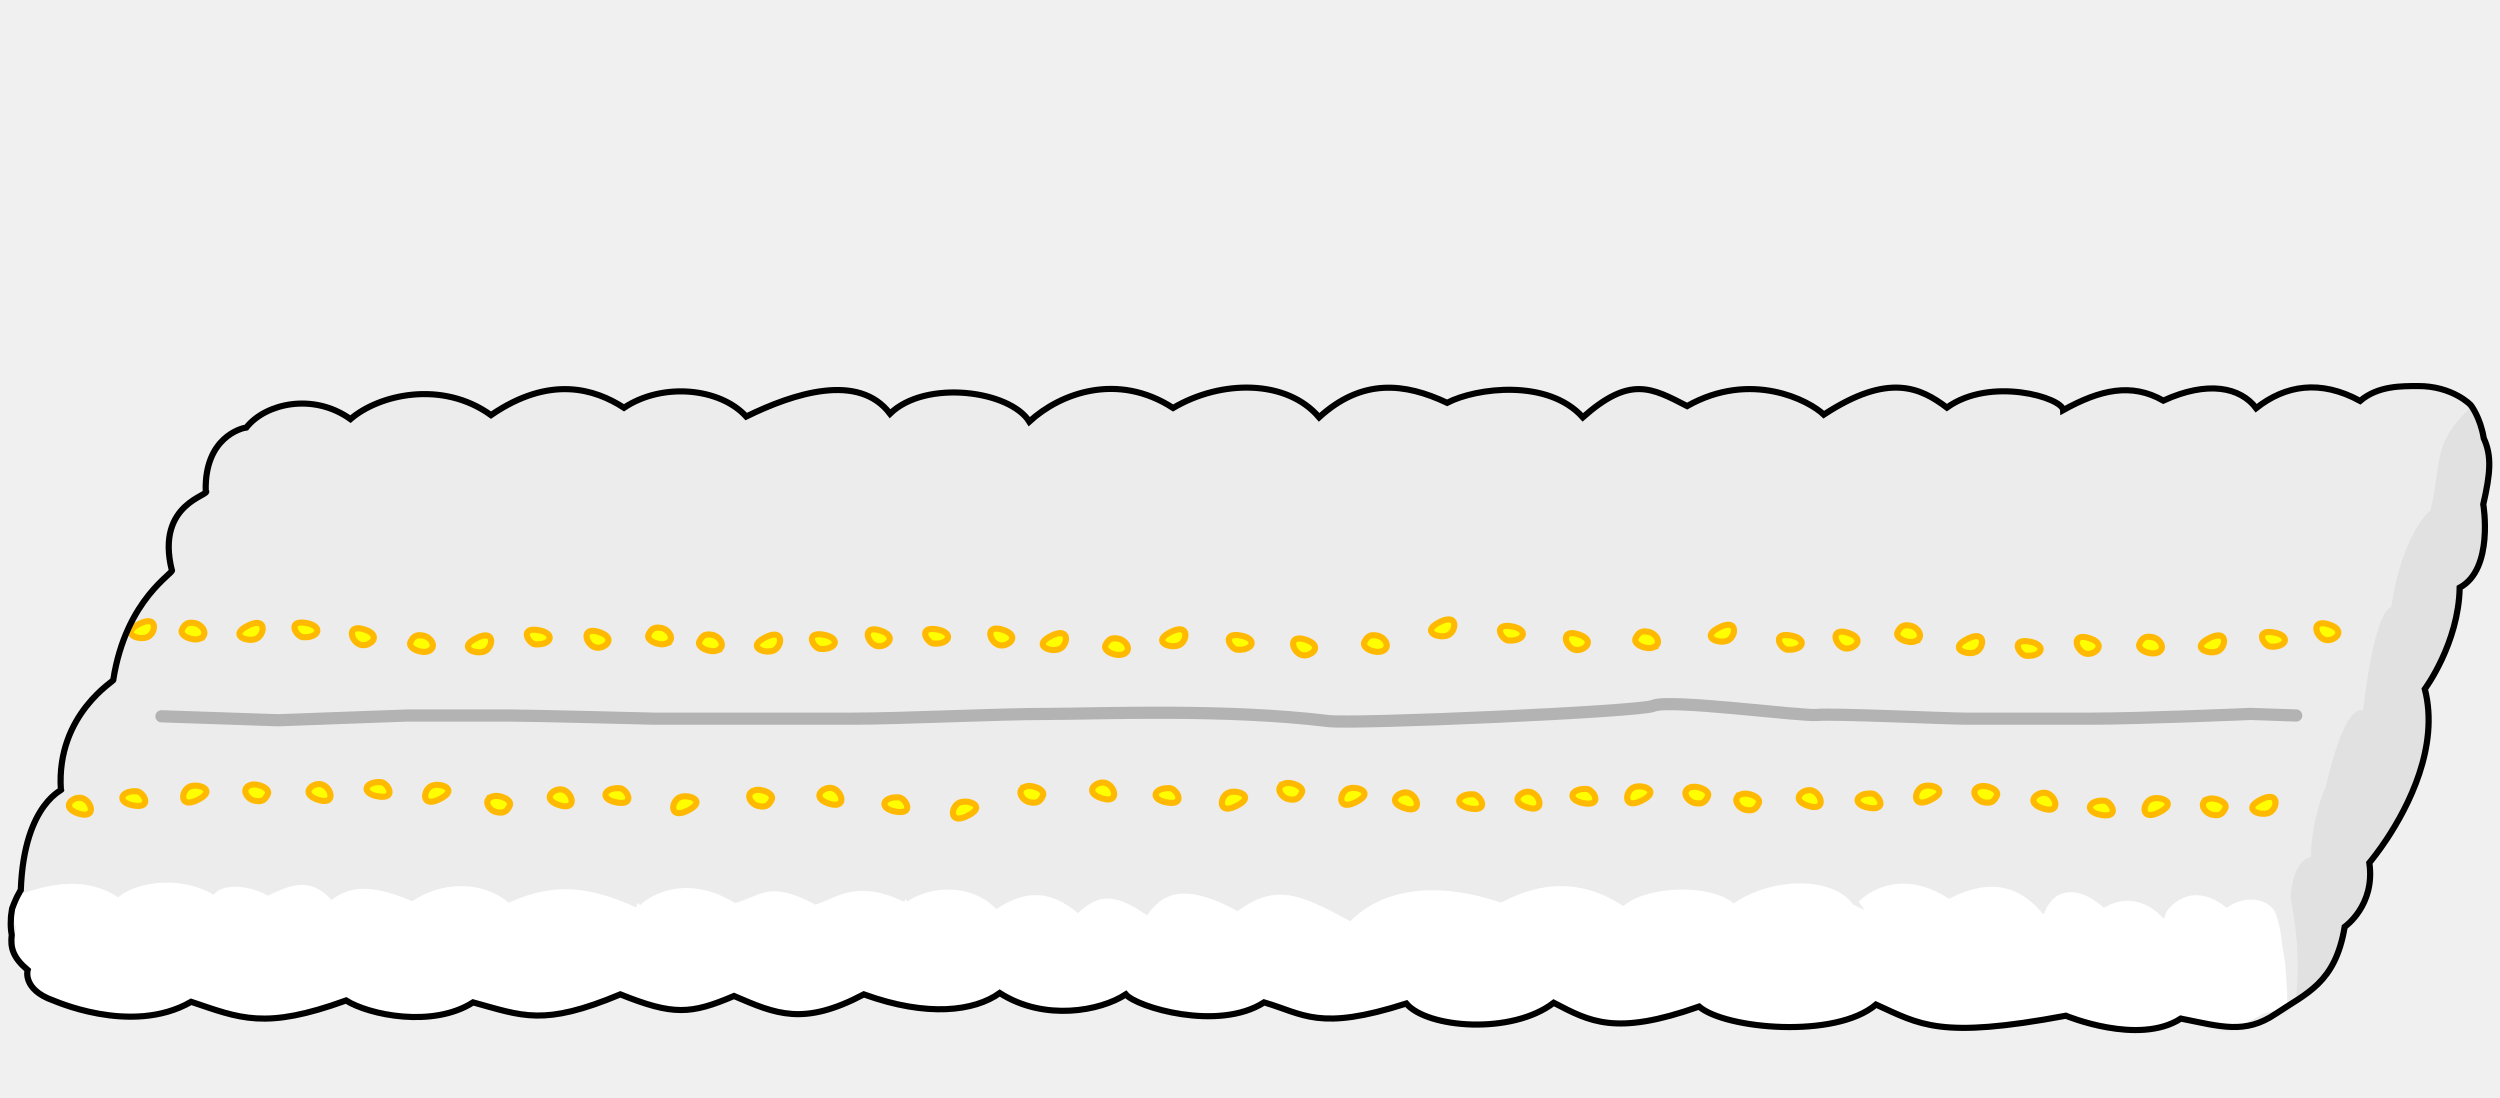
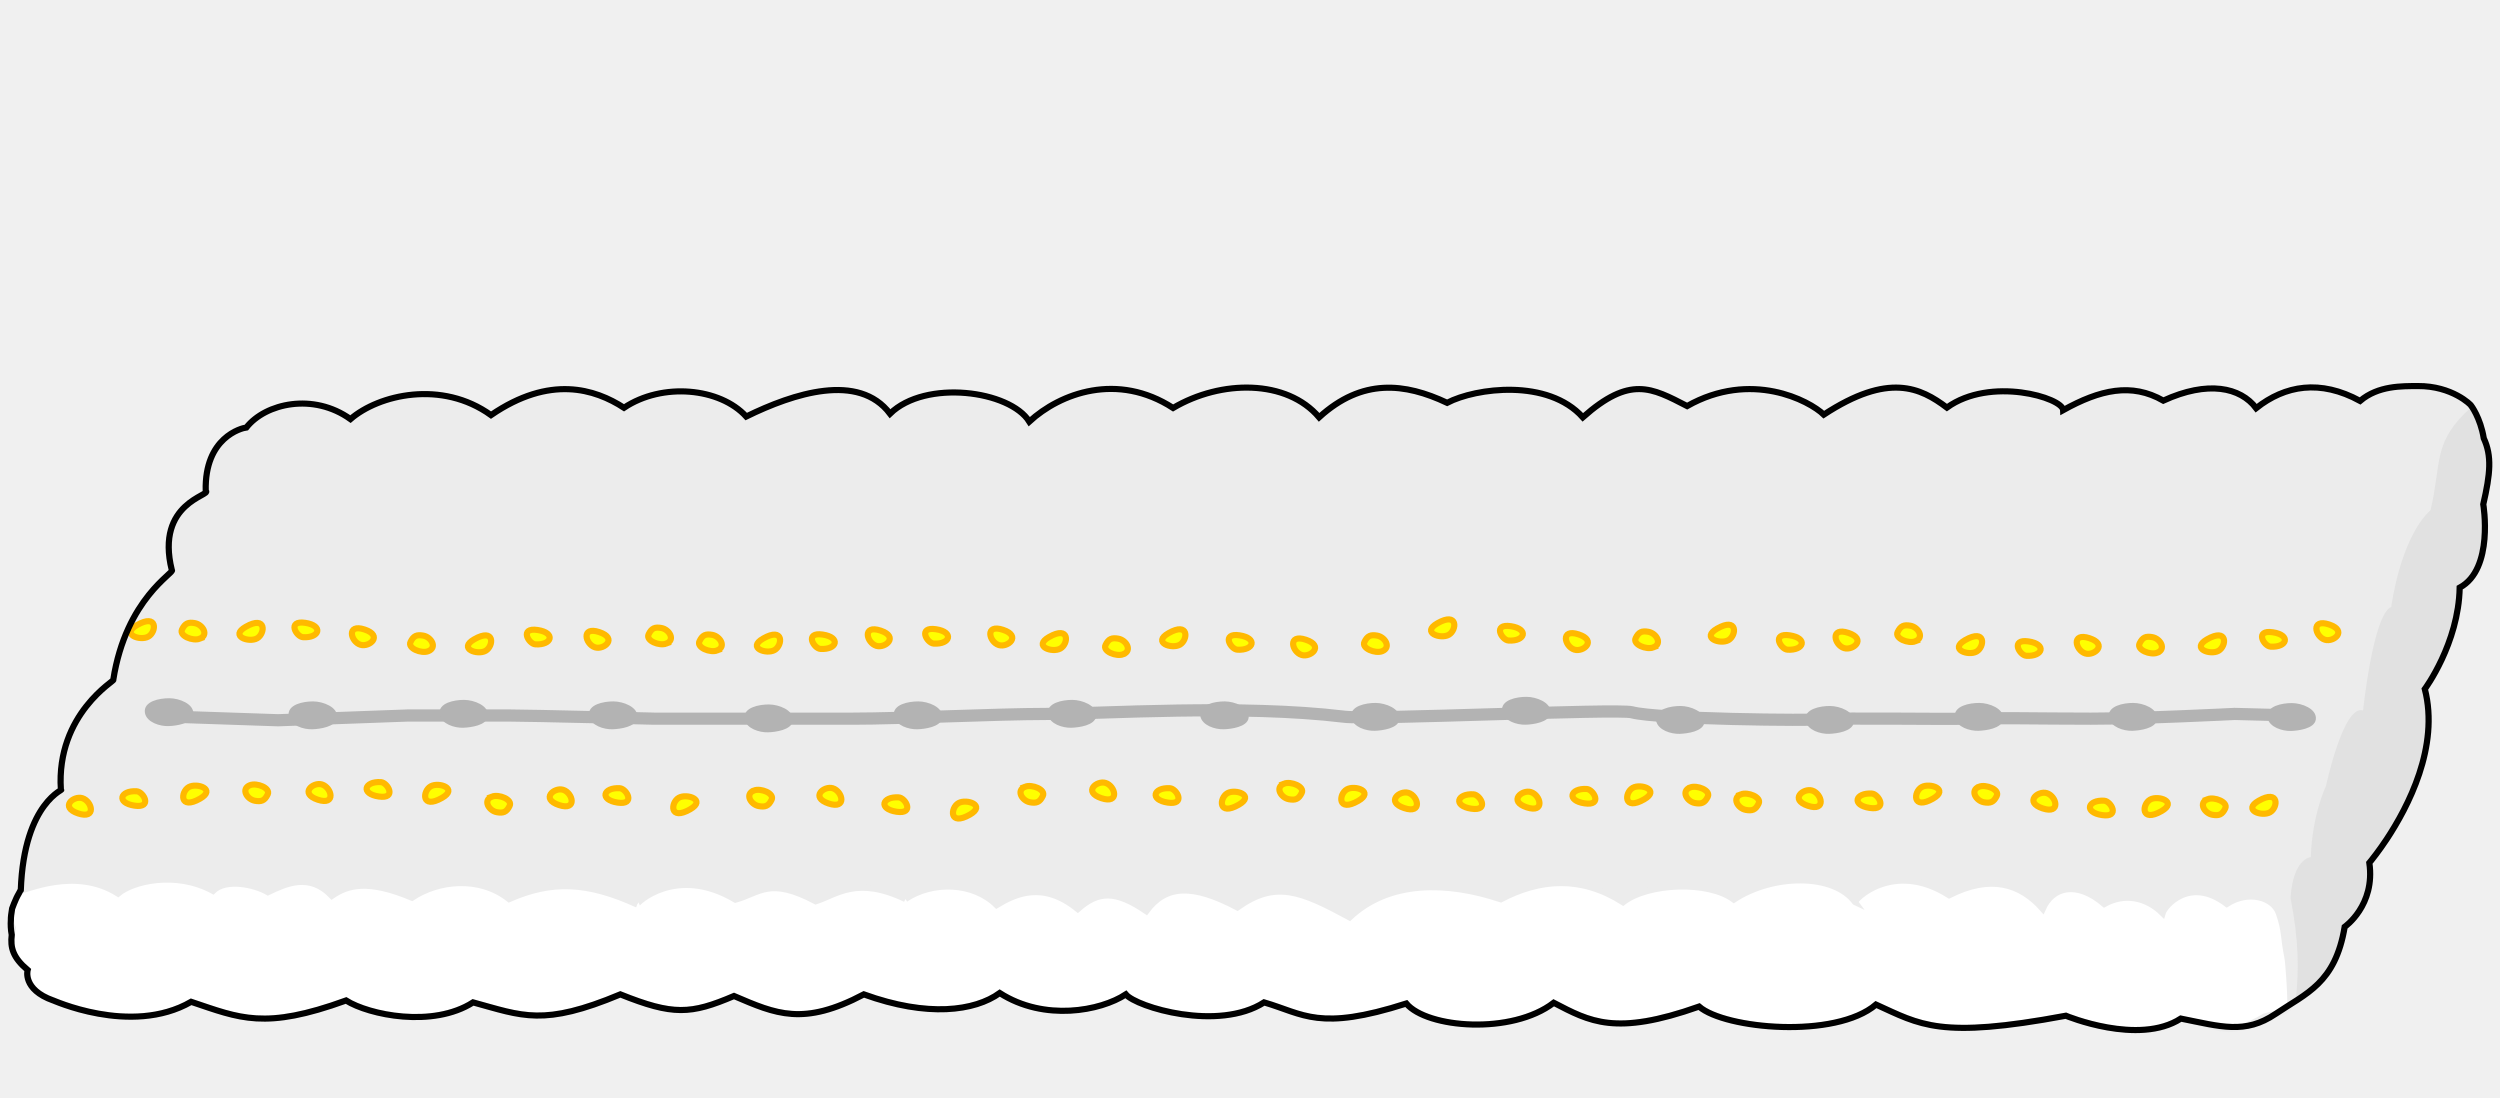
<svg xmlns="http://www.w3.org/2000/svg" version="1.1" id="svg2" height="360" width="820">
  <defs id="defs4">
    </defs>
  <g transform="translate(0,-692.3622)" id="layer1">
    <g id="g4669" transform="translate(0,59.00005)">
      <g style="stroke-width:2.009;stroke-miterlimit:4;stroke-dasharray:none" transform="matrix(1.010924,0,0,1,3.786305,0)" id="g4954">
        <path style="fill:#ececec;fill-opacity:1;stroke:none" d="m 76.118,81.279 c 6.214,-8.036 21.778,-11.551 33.848,-2.811 9.174,-8.025 29.598,-12.942 45.598,-1.311 19.147,-13.266 33.713,-8.58 43.155,-2.396 12.444,-8.417 31.155,-6.595 39.655,2.854 15.397,-7.637 36.485,-14.528 46.673,-0.918 11.53,-11.356 38.89,-7.619 45.173,2.582 10.103,-9.379 28.609,-16.258 46.648,-4.457 15.645,-9.345 36.945,-9.41 47.398,3.043 14.023,-12.909 27.841,-11.271 41.53,-4.75 9.402,-4.944 32.723,-7.994 44.03,4.75 15.333,-13.725 22.236,-9.722 33.838,-3.682 20.728,-11.854 39.606,-1.794 44.338,2.818 21.041,-13.941 31.361,-8.829 39.936,-2.3 14.163,-10.325 37.535,-3.234 37.711,0.825 11.981,-6.727 22.164,-9.09 32.5,-3.125 14.47,-6.707 25.045,-4.358 30.146,2.479 9.403,-7.526 20.766,-9.51 33.707,-2.379 18.018,-12.085 32.426,-1.449 36,1.5 0,7.25 9.625,11.375 -1,27 0,0 7.593,27.302 -8.407,32.302 3.5,18.5 -5.593,33.698 -5.593,33.698 7,27.5 -18,57 -18,57 2,14 -8,21 -8,21 -6.025,7.012 -10.526,19.991 -10.526,19.991 -3.919,2.362 -14.199,10.555 -18.756,11.555 -17.428,3.824 -19.897,-15.592 -30.056,-17.555 -12.937,-2.5 -21.312,-7.75 -21.312,-7.75 -41,7.75 -70.75,7 -90.25,4.312 -19.5,-2.688 -28.75,-7.312 -28.75,-7.312 -27.25,9.75 -51,9.5 -67.937,6.812 -16.938,-2.688 -27.062,-7.812 -27.062,-7.812 -29.5,11.75 -52.25,11 -67.625,7.312 -15.375,-3.688 -23.375,-10.312 -23.375,-10.312 0,0 -14,7.375 -31.625,11.062 -17.625,3.688 -38.875,3.688 -53.375,-11.062 -20.25,10.5 -40,10.5 -54.688,7.875 -14.687,-2.625 -24.312,-7.875 -24.312,-7.875 -31.25,13.25 -53.5,13.75 -67.937,10.938 -14.438,-2.812 -21.062,-8.938 -21.062,-8.938 -29,12.25 -31.183,5.532 -47.683,2.47 -16.5,-3.062 -47.317,-2.47 -47.317,-2.47 -22,-15.5 -15.349,14.759 -15.349,14.759 -15,-14 -5,-28 -5,-28 1.016,-29.502 14.81,-33.226 13,-33 -1.566,-25 18.019,-36 17,-36 4.172,-26.894 20.205,-35.259 19,-36 C 46.536,105.714 65.182,103.462 63,102 62.531,81.902 78.337,80.868 76.118,81.279 z" id="path5096" transform="translate(0,692.3622)" />
        <path style="fill:#e1e1e1;fill-opacity:1;stroke:none" d="m 798.312,74.344 c -13.003,11.611 -9.734,18.197 -13.438,33.938 -10.018,9.484 -12.754,31.777 -12.754,31.777 -5.926,2.463 -9.152,33.973 -9.152,33.973 -6.364,-2.121 -12.031,24.75 -12.031,24.75 0,0 -4.466,9.336 -4.938,23.344 0,0 -5.771,0.37 -6.562,13.406 2.625,13.75 2.804,23.189 1.679,33.564 C 747.155,263.602 753.668,265.245 757,245 c 0,0 10,-7 8,-21 0,0 25,-29.5 18,-57 0,0 10.944,-14.889 11.302,-33.235 11.216,-6.08 7.17,-27.358 7.17,-27.358 4.303,-13.003 -0.037,-27.205 -2.785,-32.032 z" transform="translate(0,692.3622)" id="path5102" />
        <path style="fill:#ffffff;fill-opacity:1;stroke:#ececec;stroke-width:2.009;stroke-miterlimit:4;stroke-dasharray:none" d="m 290.024,235.886 c -15.782,-7.616 -22.26,-1.485 -29.087,0.739 -15.058,-8.019 -17.967,-2.828 -26.057,-0.526 -19.407,-11.674 -32.464,1.405 -31.943,1.558 -16.195,-7.449 -27.708,-7.866 -41.494,-1.748 -9.643,-7.71 -23.034,-6.177 -31.516,-0.455 -14.317,-6.076 -20.857,-4.168 -25.991,-0.609 -7.222,-7.665 -14.911,-4.022 -20.752,-1.198 -4.356,-2.549 -13.638,-4.57 -17.818,-0.435 -12.183,-6.68 -26.151,-3.102 -30.805,0.883 -14.012,-8.934 -30.191,-0.821 -31.679,-1.061 -0.3,0.52 -1.118,2.267 -1.419,2.787 -0.252,0.436 -1.075,2.619 -1.283,3.187 -0.54,3.318 -0.59,4.525 0.22,6.338 -1.009,5.363 -0.842,8.96 4.82,13.804 0,0 -1.796,6.383 8.321,10 -0.921,-0.526 25.07,11.915 44.75,0.438 15.918,5.394 23.805,9.258 50.25,-0.438 7.444,4.738 28.13,9.103 41.215,0.629 16.045,4.422 22.746,7.959 47.785,-2.629 17.135,6.939 22.795,6.59 36.864,0.539 13.656,5.904 22.45,9.948 42.136,-0.539 20.713,7.581 35.95,5.497 44.094,-0.428 14.497,9.388 32.695,5.875 40.906,0.428 3.446,4.166 29.981,12.28 44.853,2.623 12.91,3.819 17.789,9.556 46.147,0.377 6.758,8.104 34.225,10.352 47.834,-0.231 11.723,6.135 19.916,10.981 47.166,1.231 8.397,7.336 44.163,10.724 57.388,-0.642 14.373,6.577 20.612,11.392 61.612,3.642 0,0 23.578,9.935 37.311,0.944 12.938,2.588 15.303,6.505 27.189,-0.694 3.451,-1.149 8.301,-0.771 8.348,-4.819 0.03,-2.612 -0.572,-12.634 -0.974,-14.657 -1.394,-7.019 -0.695,-8.312 -2.77,-14.398 -1.772,-5.198 -9.82,-7.647 -16.896,-3.036 -12.06,-9.242 -20.215,0.716 -20.845,3.012 -5.371,-5.37 -12.535,-6.579 -18.896,-2.976 -9.087,-7.878 -16.916,-5.487 -19.979,1.57 -7.26,-8.323 -16.964,-11.294 -30.362,-4.453 -18.414,-11.846 -31.381,1.902 -30.451,2.328 -6.959,-9.681 -26.935,-9.249 -39.404,-0.9 -8.169,-6.229 -27.796,-5.499 -35.94,0.869 -13.786,-8.848 -27.063,-7.634 -39.673,-0.969 -17.578,-5.924 -36.29,-6.201 -49.046,5.937 -15.956,-8.729 -24.052,-12.136 -36.42,-3.269 -14.466,-7.722 -23.217,-7.488 -29.554,1.214 -9.889,-6.819 -15.591,-6.665 -22.231,-0.67 -11.39,-9.369 -20.396,-4.917 -26.337,-1.302 -7.61,-7.629 -20.877,-7.91 -29.591,-1.993 z" transform="translate(0,692.3622)" id="path5100" />
        <path style="fill:#ffff00;stroke:#ffb900;stroke-width:2.009;stroke-linecap:butt;stroke-linejoin:miter;stroke-miterlimit:4;stroke-opacity:1;stroke-dasharray:none" d="m 61.055,842.863 c 3.009,-1.182 1.008,-4.651 -1.608,-5.119 -2.046,-0.366 -3.139,-0.01 -4.132,2.091 -0.994,2.1 3.519,3.902 5.741,3.029 z" id="path4980" />
        <path style="fill:#ffff00;stroke:#ffb900;stroke-width:2.009;stroke-linecap:butt;stroke-linejoin:miter;stroke-miterlimit:4;stroke-opacity:1;stroke-dasharray:none" d="m 75.993,838.952 c -5.325,3.087 1.058,5.288 3.676,3.788 2.665,-1.528 3.096,-7.714 -3.676,-3.788 z" id="path4993" />
        <path style="fill:#ffff00;stroke:#ffb900;stroke-width:2.009;stroke-linecap:butt;stroke-linejoin:miter;stroke-miterlimit:4;stroke-opacity:1;stroke-dasharray:none" d="m 94.584,842.365 c 5.383,0.327 6.657,-3.819 0.69,-4.718 -5.966,-0.9 -2.907,4.584 -0.69,4.718 z" id="path4995" />
        <path style="fill:#ffff00;stroke:#ffb900;stroke-width:2.009;stroke-linecap:butt;stroke-linejoin:miter;stroke-miterlimit:4;stroke-opacity:1;stroke-dasharray:none" d="m 113.224,844.856 c 2.866,0.877 7.389,-2.964 1.342,-5.011 -6.047,-2.047 -4.532,4.035 -1.342,5.011 z" id="path4997" />
        <path style="fill:#ffff00;stroke:#ffb900;stroke-width:2.009;stroke-linecap:butt;stroke-linejoin:miter;stroke-miterlimit:4;stroke-opacity:1;stroke-dasharray:none" d="m 135.19,846.96 c 3.009,-1.182 1.008,-4.651 -1.608,-5.119 -2.046,-0.366 -3.139,-0.01 -4.132,2.091 -0.994,2.1 3.519,3.902 5.741,3.029 z" id="path4980-1" />
        <path style="fill:#ffff00;stroke:#ffb900;stroke-width:2.009;stroke-linecap:butt;stroke-linejoin:miter;stroke-miterlimit:4;stroke-opacity:1;stroke-dasharray:none" d="m 150.128,843.048 c -5.325,3.087 1.058,5.288 3.676,3.788 2.665,-1.528 3.096,-7.714 -3.676,-3.788 z" id="path4993-6" />
        <path style="fill:#ffff00;stroke:#ffb900;stroke-width:2.009;stroke-linecap:butt;stroke-linejoin:miter;stroke-miterlimit:4;stroke-opacity:1;stroke-dasharray:none" d="m 169.969,844.712 c 5.383,0.327 6.657,-3.819 0.69,-4.718 -5.966,-0.9 -2.906,4.584 -0.69,4.718 z" id="path4995-6" />
        <path style="fill:#ffff00;stroke:#ffb900;stroke-width:2.009;stroke-linecap:butt;stroke-linejoin:miter;stroke-miterlimit:4;stroke-opacity:1;stroke-dasharray:none" d="m 189.358,845.703 c 2.866,0.877 7.389,-2.964 1.342,-5.011 -6.047,-2.047 -4.532,4.035 -1.342,5.011 z" id="path4997-5" />
        <path style="fill:#ffff00;stroke:#ffb900;stroke-width:2.009;stroke-linecap:butt;stroke-linejoin:miter;stroke-miterlimit:4;stroke-opacity:1;stroke-dasharray:none" d="m 212.44,844.46 c 3.009,-1.182 1.008,-4.651 -1.608,-5.119 -2.046,-0.366 -3.139,-0.01 -4.132,2.091 -0.994,2.1 3.519,3.902 5.741,3.029 z" id="path4980-3" />
        <path style="fill:#ffff00;stroke:#ffb900;stroke-width:2.009;stroke-linecap:butt;stroke-linejoin:miter;stroke-miterlimit:4;stroke-opacity:1;stroke-dasharray:none" d="m 336.628,842.298 c -5.325,3.087 1.058,5.288 3.676,3.788 2.665,-1.528 3.096,-7.714 -3.676,-3.788 z" id="path4993-4" />
        <path style="fill:#ffff00;stroke:#ffb900;stroke-width:2.009;stroke-linecap:butt;stroke-linejoin:miter;stroke-miterlimit:4;stroke-opacity:1;stroke-dasharray:none" d="m 299.219,844.462 c 5.383,0.327 6.657,-3.819 0.69,-4.718 -5.966,-0.9 -2.906,4.584 -0.69,4.718 z" id="path4995-9" />
        <path style="fill:#ffff00;stroke:#ffb900;stroke-width:2.009;stroke-linecap:butt;stroke-linejoin:miter;stroke-miterlimit:4;stroke-opacity:1;stroke-dasharray:none" d="m 320.358,844.953 c 2.866,0.877 7.389,-2.964 1.342,-5.011 -6.047,-2.047 -4.532,4.035 -1.342,5.011 z" id="path4997-0" />
        <path style="fill:#ffff00;stroke:#ffb900;stroke-width:2.009;stroke-linecap:butt;stroke-linejoin:miter;stroke-miterlimit:4;stroke-opacity:1;stroke-dasharray:none" d="m 360.69,847.96 c 3.009,-1.182 1.008,-4.651 -1.608,-5.119 -2.046,-0.366 -3.139,-0.01 -4.132,2.091 -0.994,2.1 3.519,3.902 5.741,3.029 z" id="path4980-9" />
        <path style="fill:#ffff00;stroke:#ffb900;stroke-width:2.009;stroke-linecap:butt;stroke-linejoin:miter;stroke-miterlimit:4;stroke-opacity:1;stroke-dasharray:none" d="m 375.378,841.048 c -5.325,3.087 1.058,5.288 3.676,3.788 2.665,-1.528 3.096,-7.714 -3.676,-3.788 z" id="path4993-68" />
        <path style="fill:#ffff00;stroke:#ffb900;stroke-width:2.009;stroke-linecap:butt;stroke-linejoin:miter;stroke-miterlimit:4;stroke-opacity:1;stroke-dasharray:none" d="m 397.719,846.462 c 5.383,0.327 6.657,-3.819 0.69,-4.718 -5.966,-0.9 -2.906,4.584 -0.69,4.718 z" id="path4995-5" />
        <path style="fill:#ffff00;stroke:#ffb900;stroke-width:2.009;stroke-linecap:butt;stroke-linejoin:miter;stroke-miterlimit:4;stroke-opacity:1;stroke-dasharray:none" d="m 418.608,848.203 c 2.866,0.877 7.389,-2.964 1.342,-5.011 -6.047,-2.047 -4.532,4.035 -1.342,5.011 z" id="path4997-9" />
        <path style="fill:#ffff00;stroke:#ffb900;stroke-width:2.009;stroke-linecap:butt;stroke-linejoin:miter;stroke-miterlimit:4;stroke-opacity:1;stroke-dasharray:none" d="m 444.69,846.96 c 3.009,-1.182 1.008,-4.651 -1.608,-5.119 -2.046,-0.366 -3.139,-0.01 -4.132,2.091 -0.994,2.1 3.519,3.902 5.741,3.029 z" id="path4980-7" />
        <path style="fill:#ffff00;stroke:#ffb900;stroke-width:2.009;stroke-linecap:butt;stroke-linejoin:miter;stroke-miterlimit:4;stroke-opacity:1;stroke-dasharray:none" d="m 462.628,837.798 c -5.325,3.087 1.058,5.288 3.676,3.788 2.665,-1.528 3.096,-7.714 -3.676,-3.788 z" id="path4993-9" />
        <path style="fill:#ffff00;stroke:#ffb900;stroke-width:2.009;stroke-linecap:butt;stroke-linejoin:miter;stroke-miterlimit:4;stroke-opacity:1;stroke-dasharray:none" d="m 485.719,843.462 c 5.383,0.327 6.657,-3.819 0.69,-4.718 -5.966,-0.9 -2.906,4.584 -0.69,4.718 z" id="path4995-1" />
        <path style="fill:#ffff00;stroke:#ffb900;stroke-width:2.009;stroke-linecap:butt;stroke-linejoin:miter;stroke-miterlimit:4;stroke-opacity:1;stroke-dasharray:none" d="m 507.108,846.453 c 2.866,0.877 7.389,-2.964 1.342,-5.011 -6.047,-2.047 -4.532,4.035 -1.342,5.011 z" id="path4997-8" />
        <path style="fill:#ffff00;stroke:#ffb900;stroke-width:2.009;stroke-linecap:butt;stroke-linejoin:miter;stroke-miterlimit:4;stroke-opacity:1;stroke-dasharray:none" d="m 532.69,845.71 c 3.009,-1.182 1.008,-4.651 -1.608,-5.119 -2.046,-0.366 -3.139,-0.01 -4.132,2.091 -0.994,2.1 3.519,3.902 5.741,3.029 z" id="path4980-8" />
        <path style="fill:#ffff00;stroke:#ffb900;stroke-width:2.009;stroke-linecap:butt;stroke-linejoin:miter;stroke-miterlimit:4;stroke-opacity:1;stroke-dasharray:none" d="m 553.378,839.548 c -5.325,3.087 1.058,5.288 3.676,3.788 2.665,-1.528 3.096,-7.714 -3.676,-3.788 z" id="path4993-7" />
        <path style="fill:#ffff00;stroke:#ffb900;stroke-width:2.009;stroke-linecap:butt;stroke-linejoin:miter;stroke-miterlimit:4;stroke-opacity:1;stroke-dasharray:none" d="m 576.219,846.462 c 5.383,0.327 6.657,-3.819 0.69,-4.718 -5.966,-0.9 -2.907,4.584 -0.69,4.718 z" id="path4995-98" />
        <path style="fill:#ffff00;stroke:#ffb900;stroke-width:2.009;stroke-linecap:butt;stroke-linejoin:miter;stroke-miterlimit:4;stroke-opacity:1;stroke-dasharray:none" d="m 594.608,845.953 c 2.866,0.877 7.389,-2.964 1.342,-5.011 -6.047,-2.047 -4.532,4.035 -1.342,5.011 z" id="path4997-3" />
        <path style="fill:#ffff00;stroke:#ffb900;stroke-width:2.009;stroke-linecap:butt;stroke-linejoin:miter;stroke-miterlimit:4;stroke-opacity:1;stroke-dasharray:none" d="m 617.69,843.71 c 3.009,-1.182 1.008,-4.651 -1.608,-5.119 -2.046,-0.366 -3.139,-0.01 -4.132,2.091 -0.994,2.1 3.519,3.902 5.741,3.029 z" id="path4980-2" />
        <path style="fill:#ffff00;stroke:#ffb900;stroke-width:2.009;stroke-linecap:butt;stroke-linejoin:miter;stroke-miterlimit:4;stroke-opacity:1;stroke-dasharray:none" d="m 633.878,843.298 c -5.325,3.087 1.058,5.288 3.676,3.788 2.665,-1.528 3.096,-7.714 -3.676,-3.788 z" id="path4993-61" />
        <path style="fill:#ffff00;stroke:#ffb900;stroke-width:2.009;stroke-linecap:butt;stroke-linejoin:miter;stroke-miterlimit:4;stroke-opacity:1;stroke-dasharray:none" d="m 653.719,848.462 c 5.383,0.327 6.657,-3.819 0.69,-4.718 -5.966,-0.9 -2.907,4.584 -0.69,4.718 z" id="path4995-67" />
        <path style="fill:#ffff00;stroke:#ffb900;stroke-width:2.009;stroke-linecap:butt;stroke-linejoin:miter;stroke-miterlimit:4;stroke-opacity:1;stroke-dasharray:none" d="m 672.858,847.703 c 2.866,0.877 7.389,-2.964 1.342,-5.011 -6.047,-2.047 -4.532,4.035 -1.342,5.011 z" id="path4997-04" />
        <path style="fill:#ffff00;stroke:#ffb900;stroke-width:2.009;stroke-linecap:butt;stroke-linejoin:miter;stroke-miterlimit:4;stroke-opacity:1;stroke-dasharray:none" d="m 696.19,847.46 c 3.009,-1.182 1.008,-4.651 -1.608,-5.119 -2.046,-0.366 -3.139,-0.01 -4.132,2.091 -0.994,2.1 3.519,3.902 5.741,3.029 z" id="path4980-88" />
        <path style="fill:#ffff00;stroke:#ffb900;stroke-width:2.009;stroke-linecap:butt;stroke-linejoin:miter;stroke-miterlimit:4;stroke-opacity:1;stroke-dasharray:none" d="m 712.378,843.048 c -5.325,3.087 1.058,5.288 3.676,3.788 2.665,-1.528 3.096,-7.714 -3.676,-3.788 z" id="path4993-99" />
        <path style="fill:#ffff00;stroke:#ffb900;stroke-width:2.009;stroke-linecap:butt;stroke-linejoin:miter;stroke-miterlimit:4;stroke-opacity:1;stroke-dasharray:none" d="m 732.969,845.462 c 5.383,0.327 6.657,-3.819 0.69,-4.718 -5.966,-0.9 -2.907,4.584 -0.69,4.718 z" id="path4995-0" />
        <path style="fill:#ffff00;stroke:#ffb900;stroke-width:2.009;stroke-linecap:butt;stroke-linejoin:miter;stroke-miterlimit:4;stroke-opacity:1;stroke-dasharray:none" d="m 750.608,843.203 c 2.866,0.877 7.389,-2.964 1.342,-5.011 -6.047,-2.047 -4.532,4.035 -1.342,5.011 z" id="path4997-1" />
        <path style="fill:#ffff00;stroke:#ffb900;stroke-width:2.009;stroke-linecap:butt;stroke-linejoin:miter;stroke-miterlimit:4;stroke-opacity:1;stroke-dasharray:none" d="m 228.94,846.71 c 3.009,-1.182 1.008,-4.651 -1.608,-5.119 -2.046,-0.366 -3.139,-0.01 -4.132,2.091 -0.994,2.1 3.519,3.902 5.741,3.029 z" id="path4980-91" />
        <path style="fill:#ffff00;stroke:#ffb900;stroke-width:2.009;stroke-linecap:butt;stroke-linejoin:miter;stroke-miterlimit:4;stroke-opacity:1;stroke-dasharray:none" d="m 243.878,842.798 c -5.325,3.087 1.058,5.288 3.676,3.788 2.665,-1.528 3.096,-7.714 -3.676,-3.788 z" id="path4993-689" />
        <path style="fill:#ffff00;stroke:#ffb900;stroke-width:2.009;stroke-linecap:butt;stroke-linejoin:miter;stroke-miterlimit:4;stroke-opacity:1;stroke-dasharray:none" d="m 262.469,846.212 c 5.383,0.327 6.657,-3.819 0.69,-4.718 -5.966,-0.9 -2.906,4.584 -0.69,4.718 z" id="path4995-59" />
        <path style="fill:#ffff00;stroke:#ffb900;stroke-width:2.009;stroke-linecap:butt;stroke-linejoin:miter;stroke-miterlimit:4;stroke-opacity:1;stroke-dasharray:none" d="m 280.608,845.203 c 2.866,0.877 7.389,-2.964 1.342,-5.011 -6.047,-2.047 -4.532,4.035 -1.342,5.011 z" id="path4997-13" />
        <g id="g5273" transform="matrix(-1,0,0,-1,749,1792.724)" style="stroke:#ffb900;stroke-width:2.009;stroke-miterlimit:4;stroke-opacity:1;stroke-dasharray:none">
          <path id="path4980-12" d="m 36.497,897.229 c 3.009,-1.182 1.008,-4.651 -1.608,-5.119 -2.046,-0.366 -3.139,-0.01 -4.132,2.091 -0.994,2.1 3.519,3.902 5.741,3.029 z" style="fill:#ffff00;stroke:#ffb900;stroke-width:2.009;stroke-linecap:butt;stroke-linejoin:miter;stroke-miterlimit:4;stroke-opacity:1;stroke-dasharray:none" />
          <path id="path4993-70" d="m 51.435,893.317 c -5.325,3.087 1.058,5.288 3.676,3.788 2.665,-1.528 3.096,-7.714 -3.676,-3.788 z" style="fill:#ffff00;stroke:#ffb900;stroke-width:2.009;stroke-linecap:butt;stroke-linejoin:miter;stroke-miterlimit:4;stroke-opacity:1;stroke-dasharray:none" />
          <path id="path4995-7" d="m 70.026,896.731 c 5.383,0.327 6.657,-3.819 0.69,-4.718 -5.966,-0.9 -2.907,4.584 -0.69,4.718 z" style="fill:#ffff00;stroke:#ffb900;stroke-width:2.009;stroke-linecap:butt;stroke-linejoin:miter;stroke-miterlimit:4;stroke-opacity:1;stroke-dasharray:none" />
          <path id="path4997-7" d="m 88.666,899.222 c 2.866,0.877 7.389,-2.964 1.342,-5.011 -6.047,-2.047 -4.532,4.035 -1.342,5.011 z" style="fill:#ffff00;stroke:#ffb900;stroke-width:2.009;stroke-linecap:butt;stroke-linejoin:miter;stroke-miterlimit:4;stroke-opacity:1;stroke-dasharray:none" />
          <path id="path4980-1-2" d="m 110.632,901.325 c 3.009,-1.182 1.008,-4.651 -1.608,-5.119 -2.046,-0.366 -3.139,-0.01 -4.132,2.091 -0.994,2.1 3.519,3.902 5.741,3.029 z" style="fill:#ffff00;stroke:#ffb900;stroke-width:2.009;stroke-linecap:butt;stroke-linejoin:miter;stroke-miterlimit:4;stroke-opacity:1;stroke-dasharray:none" />
          <path id="path4993-6-3" d="m 125.57,897.413 c -5.325,3.087 1.058,5.288 3.676,3.788 2.665,-1.528 3.096,-7.714 -3.676,-3.788 z" style="fill:#ffff00;stroke:#ffb900;stroke-width:2.009;stroke-linecap:butt;stroke-linejoin:miter;stroke-miterlimit:4;stroke-opacity:1;stroke-dasharray:none" />
          <path id="path4995-6-8" d="m 145.411,899.077 c 5.383,0.327 6.657,-3.819 0.69,-4.718 -5.966,-0.9 -2.906,4.584 -0.69,4.718 z" style="fill:#ffff00;stroke:#ffb900;stroke-width:2.009;stroke-linecap:butt;stroke-linejoin:miter;stroke-miterlimit:4;stroke-opacity:1;stroke-dasharray:none" />
          <path id="path4997-5-0" d="m 164.801,900.068 c 2.866,0.877 7.389,-2.964 1.342,-5.011 -6.047,-2.047 -4.532,4.035 -1.342,5.011 z" style="fill:#ffff00;stroke:#ffb900;stroke-width:2.009;stroke-linecap:butt;stroke-linejoin:miter;stroke-miterlimit:4;stroke-opacity:1;stroke-dasharray:none" />
          <path id="path4980-3-1" d="m 187.882,898.825 c 3.009,-1.182 1.008,-4.651 -1.608,-5.119 -2.046,-0.366 -3.139,-0.01 -4.132,2.091 -0.994,2.1 3.519,3.902 5.741,3.029 z" style="fill:#ffff00;stroke:#ffb900;stroke-width:2.009;stroke-linecap:butt;stroke-linejoin:miter;stroke-miterlimit:4;stroke-opacity:1;stroke-dasharray:none" />
          <path id="path4993-4-0" d="m 312.07,896.663 c -5.325,3.087 1.058,5.288 3.676,3.788 2.665,-1.528 3.096,-7.714 -3.676,-3.788 z" style="fill:#ffff00;stroke:#ffb900;stroke-width:2.009;stroke-linecap:butt;stroke-linejoin:miter;stroke-miterlimit:4;stroke-opacity:1;stroke-dasharray:none" />
          <path id="path4995-9-5" d="m 274.661,898.827 c 5.383,0.327 6.657,-3.819 0.69,-4.718 -5.966,-0.9 -2.906,4.584 -0.69,4.718 z" style="fill:#ffff00;stroke:#ffb900;stroke-width:2.009;stroke-linecap:butt;stroke-linejoin:miter;stroke-miterlimit:4;stroke-opacity:1;stroke-dasharray:none" />
          <path id="path4997-0-8" d="m 295.801,899.318 c 2.866,0.877 7.389,-2.964 1.342,-5.011 -6.047,-2.047 -4.532,4.035 -1.342,5.011 z" style="fill:#ffff00;stroke:#ffb900;stroke-width:2.009;stroke-linecap:butt;stroke-linejoin:miter;stroke-miterlimit:4;stroke-opacity:1;stroke-dasharray:none" />
          <path id="path4980-9-9" d="m 336.132,902.325 c 3.009,-1.182 1.008,-4.651 -1.608,-5.119 -2.046,-0.366 -3.139,-0.01 -4.132,2.091 -0.994,2.1 3.519,3.902 5.741,3.029 z" style="fill:#ffff00;stroke:#ffb900;stroke-width:2.009;stroke-linecap:butt;stroke-linejoin:miter;stroke-miterlimit:4;stroke-opacity:1;stroke-dasharray:none" />
          <path id="path4993-68-5" d="m 350.82,895.413 c -5.325,3.087 1.058,5.288 3.676,3.788 2.665,-1.528 3.096,-7.714 -3.676,-3.788 z" style="fill:#ffff00;stroke:#ffb900;stroke-width:2.009;stroke-linecap:butt;stroke-linejoin:miter;stroke-miterlimit:4;stroke-opacity:1;stroke-dasharray:none" />
          <path id="path4995-5-7" d="m 373.161,900.827 c 5.383,0.327 6.657,-3.819 0.69,-4.718 -5.966,-0.9 -2.906,4.584 -0.69,4.718 z" style="fill:#ffff00;stroke:#ffb900;stroke-width:2.009;stroke-linecap:butt;stroke-linejoin:miter;stroke-miterlimit:4;stroke-opacity:1;stroke-dasharray:none" />
          <path id="path4997-9-8" d="m 394.051,902.568 c 2.866,0.877 7.389,-2.964 1.342,-5.011 -6.047,-2.047 -4.532,4.035 -1.342,5.011 z" style="fill:#ffff00;stroke:#ffb900;stroke-width:2.009;stroke-linecap:butt;stroke-linejoin:miter;stroke-miterlimit:4;stroke-opacity:1;stroke-dasharray:none" />
          <path id="path4980-7-7" d="m 420.132,901.325 c 3.009,-1.182 1.008,-4.651 -1.608,-5.119 -2.046,-0.366 -3.139,-0.01 -4.132,2.091 -0.994,2.1 3.519,3.902 5.741,3.029 z" style="fill:#ffff00;stroke:#ffb900;stroke-width:2.009;stroke-linecap:butt;stroke-linejoin:miter;stroke-miterlimit:4;stroke-opacity:1;stroke-dasharray:none" />
          <path id="path4993-9-0" d="m 438.07,892.163 c -5.325,3.087 1.058,5.288 3.676,3.788 2.665,-1.528 3.096,-7.714 -3.676,-3.788 z" style="fill:#ffff00;stroke:#ffb900;stroke-width:2.009;stroke-linecap:butt;stroke-linejoin:miter;stroke-miterlimit:4;stroke-opacity:1;stroke-dasharray:none" />
          <path id="path4995-1-9" d="m 461.161,897.827 c 5.383,0.327 6.657,-3.819 0.69,-4.718 -5.966,-0.9 -2.906,4.584 -0.69,4.718 z" style="fill:#ffff00;stroke:#ffb900;stroke-width:2.009;stroke-linecap:butt;stroke-linejoin:miter;stroke-miterlimit:4;stroke-opacity:1;stroke-dasharray:none" />
          <path id="path4997-8-6" d="m 482.551,900.818 c 2.866,0.877 7.389,-2.964 1.342,-5.011 -6.047,-2.047 -4.532,4.035 -1.342,5.011 z" style="fill:#ffff00;stroke:#ffb900;stroke-width:2.009;stroke-linecap:butt;stroke-linejoin:miter;stroke-miterlimit:4;stroke-opacity:1;stroke-dasharray:none" />
          <path id="path4980-8-1" d="m 508.132,900.075 c 3.009,-1.182 1.008,-4.651 -1.608,-5.119 -2.046,-0.366 -3.139,-0.01 -4.132,2.091 -0.994,2.1 3.519,3.902 5.741,3.029 z" style="fill:#ffff00;stroke:#ffb900;stroke-width:2.009;stroke-linecap:butt;stroke-linejoin:miter;stroke-miterlimit:4;stroke-opacity:1;stroke-dasharray:none" />
          <path id="path4993-7-5" d="m 528.82,893.913 c -5.325,3.087 1.058,5.288 3.676,3.788 2.665,-1.528 3.096,-7.714 -3.676,-3.788 z" style="fill:#ffff00;stroke:#ffb900;stroke-width:2.009;stroke-linecap:butt;stroke-linejoin:miter;stroke-miterlimit:4;stroke-opacity:1;stroke-dasharray:none" />
          <path id="path4995-98-4" d="m 551.661,900.827 c 5.383,0.327 6.657,-3.819 0.69,-4.718 -5.966,-0.9 -2.907,4.584 -0.69,4.718 z" style="fill:#ffff00;stroke:#ffb900;stroke-width:2.009;stroke-linecap:butt;stroke-linejoin:miter;stroke-miterlimit:4;stroke-opacity:1;stroke-dasharray:none" />
          <path id="path4997-3-1" d="m 570.051,900.318 c 2.866,0.877 7.389,-2.964 1.342,-5.011 -6.047,-2.047 -4.532,4.035 -1.342,5.011 z" style="fill:#ffff00;stroke:#ffb900;stroke-width:2.009;stroke-linecap:butt;stroke-linejoin:miter;stroke-miterlimit:4;stroke-opacity:1;stroke-dasharray:none" />
          <path id="path4980-2-0" d="m 593.132,898.075 c 3.009,-1.182 1.008,-4.651 -1.608,-5.119 -2.046,-0.366 -3.139,-0.01 -4.132,2.091 -0.994,2.1 3.519,3.902 5.741,3.029 z" style="fill:#ffff00;stroke:#ffb900;stroke-width:2.009;stroke-linecap:butt;stroke-linejoin:miter;stroke-miterlimit:4;stroke-opacity:1;stroke-dasharray:none" />
          <path id="path4993-61-3" d="m 609.32,897.663 c -5.325,3.087 1.058,5.288 3.676,3.788 2.665,-1.528 3.096,-7.714 -3.676,-3.788 z" style="fill:#ffff00;stroke:#ffb900;stroke-width:2.009;stroke-linecap:butt;stroke-linejoin:miter;stroke-miterlimit:4;stroke-opacity:1;stroke-dasharray:none" />
          <path id="path4995-67-4" d="m 629.161,902.827 c 5.383,0.327 6.657,-3.819 0.69,-4.718 -5.966,-0.9 -2.907,4.584 -0.69,4.718 z" style="fill:#ffff00;stroke:#ffb900;stroke-width:2.009;stroke-linecap:butt;stroke-linejoin:miter;stroke-miterlimit:4;stroke-opacity:1;stroke-dasharray:none" />
          <path id="path4997-04-6" d="m 648.301,902.068 c 2.866,0.877 7.389,-2.964 1.342,-5.011 -6.047,-2.047 -4.532,4.035 -1.342,5.011 z" style="fill:#ffff00;stroke:#ffb900;stroke-width:2.009;stroke-linecap:butt;stroke-linejoin:miter;stroke-miterlimit:4;stroke-opacity:1;stroke-dasharray:none" />
          <path id="path4980-88-4" d="m 671.632,901.825 c 3.009,-1.182 1.008,-4.651 -1.608,-5.119 -2.046,-0.366 -3.139,-0.01 -4.132,2.091 -0.994,2.1 3.519,3.902 5.741,3.029 z" style="fill:#ffff00;stroke:#ffb900;stroke-width:2.009;stroke-linecap:butt;stroke-linejoin:miter;stroke-miterlimit:4;stroke-opacity:1;stroke-dasharray:none" />
          <path id="path4993-99-5" d="m 687.82,897.413 c -5.325,3.087 1.058,5.288 3.676,3.788 2.665,-1.528 3.096,-7.714 -3.676,-3.788 z" style="fill:#ffff00;stroke:#ffb900;stroke-width:2.009;stroke-linecap:butt;stroke-linejoin:miter;stroke-miterlimit:4;stroke-opacity:1;stroke-dasharray:none" />
          <path id="path4995-0-8" d="m 708.411,899.827 c 5.383,0.327 6.657,-3.819 0.69,-4.718 -5.966,-0.9 -2.907,4.584 -0.69,4.718 z" style="fill:#ffff00;stroke:#ffb900;stroke-width:2.009;stroke-linecap:butt;stroke-linejoin:miter;stroke-miterlimit:4;stroke-opacity:1;stroke-dasharray:none" />
          <path id="path4997-1-1" d="m 726.051,897.568 c 2.866,0.877 7.389,-2.964 1.342,-5.011 -6.047,-2.047 -4.532,4.035 -1.342,5.011 z" style="fill:#ffff00;stroke:#ffb900;stroke-width:2.009;stroke-linecap:butt;stroke-linejoin:miter;stroke-miterlimit:4;stroke-opacity:1;stroke-dasharray:none" />
          <path id="path4980-91-7" d="m 204.382,901.075 c 3.009,-1.182 1.008,-4.651 -1.608,-5.119 -2.046,-0.366 -3.139,-0.01 -4.132,2.091 -0.994,2.1 3.519,3.902 5.741,3.029 z" style="fill:#ffff00;stroke:#ffb900;stroke-width:2.009;stroke-linecap:butt;stroke-linejoin:miter;stroke-miterlimit:4;stroke-opacity:1;stroke-dasharray:none" />
          <path id="path4993-689-8" d="m 219.32,897.163 c -5.325,3.087 1.058,5.288 3.676,3.788 2.665,-1.528 3.096,-7.714 -3.676,-3.788 z" style="fill:#ffff00;stroke:#ffb900;stroke-width:2.009;stroke-linecap:butt;stroke-linejoin:miter;stroke-miterlimit:4;stroke-opacity:1;stroke-dasharray:none" />
          <path id="path4995-59-0" d="m 237.911,900.577 c 5.383,0.327 6.657,-3.819 0.69,-4.718 -5.966,-0.9 -2.906,4.584 -0.69,4.718 z" style="fill:#ffff00;stroke:#ffb900;stroke-width:2.009;stroke-linecap:butt;stroke-linejoin:miter;stroke-miterlimit:4;stroke-opacity:1;stroke-dasharray:none" />
          <path id="path4997-13-0" d="m 256.051,899.568 c 2.866,0.877 7.389,-2.964 1.342,-5.011 -6.047,-2.047 -4.532,4.035 -1.342,5.011 z" style="fill:#ffff00;stroke:#ffb900;stroke-width:2.009;stroke-linecap:butt;stroke-linejoin:miter;stroke-miterlimit:4;stroke-opacity:1;stroke-dasharray:none" />
        </g>
        <path style="fill:#ffff00;stroke:#ffb900;stroke-width:2.009;stroke-linecap:butt;stroke-linejoin:miter;stroke-miterlimit:4;stroke-opacity:1;stroke-dasharray:none" d="m 40.713,838.383 c -5.325,3.087 1.058,5.288 3.676,3.788 2.665,-1.528 3.096,-7.714 -3.676,-3.788 z" id="path4993-92" />
        <path style="fill:#ffff00;stroke:#ffb900;stroke-width:2.009;stroke-linecap:butt;stroke-linejoin:miter;stroke-miterlimit:4;stroke-opacity:1;stroke-dasharray:none" d="m 729.082,896.013 c -5.325,3.087 1.058,5.288 3.676,3.788 2.665,-1.528 3.096,-7.714 -3.676,-3.788 z" id="path4993-41" />
        <path style="fill:none;stroke:#000000;stroke-width:2.009;stroke-miterlimit:4;stroke-opacity:1;stroke-dasharray:none" d="M 780.719,67.625 C 775.626,67.662 767.904,67.434 762,72.5 c -12.941,-7.131 -24.316,-5.151 -33.719,2.375 -5.101,-6.836 -15.655,-9.176 -30.125,-2.469 -10.336,-5.965 -20.519,-3.602 -32.5,3.125 C 665.48,71.472 642.1,64.363 627.938,74.688 619.363,68.159 609.041,63.059 588,77 583.268,72.389 564.385,62.334 543.656,74.188 532.054,68.148 525.146,64.15 509.812,77.875 498.506,65.131 475.183,68.181 465.781,73.125 452.093,66.604 438.273,64.966 424.25,77.875 413.797,65.422 392.52,65.467 376.875,74.812 358.836,63.012 340.322,69.902 330.219,79.281 323.937,69.08 296.561,65.331 285.031,76.688 274.843,63.077 253.772,69.988 238.375,77.625 229.875,68.177 211.163,66.333 198.719,74.75 c -9.442,-6.184 -24.009,-10.859 -43.156,2.406 -16,-11.632 -36.42,-6.713 -45.594,1.312 C 97.934,69.753 82.437,73.232 76.188,81.219 74.656,81.416 62.59,84.414 63,102 c 2.182,1.462 -16.464,3.714 -11,26 1.205,0.741 -14.828,9.106 -19,36 1.019,0 -18.566,11 -17,36 1.81,-0.226 -11.984,3.498 -13,33 0,0 3.831e-4,0.031 0,0.031 -0.033,5e-4 -0.1,0.004 -0.125,0 -0.063,0.11 -0.182,0.398 -0.281,0.594 -0.091,0.179 -0.175,0.317 -0.281,0.531 -0.215,0.392 -0.494,0.866 -0.75,1.438 -0.028,0.053 -0.071,0.179 -0.094,0.219 -0.252,0.436 -1.073,2.62 -1.281,3.188 -0.27,1.659 -0.427,2.807 -0.406,3.75 -0.103,1.509 -0.036,3.152 0.281,4.875 -0.48,4.175 0.337,7.408 5.156,11.531 0,0 -1.805,6.383 8.312,10 -0.921,-0.526 25.07,11.915 44.75,0.438 15.918,5.394 23.805,9.258 50.25,-0.438 7.444,4.738 28.134,9.099 41.219,0.625 16.045,4.422 22.743,7.963 47.781,-2.625 17.135,6.939 22.806,6.583 36.875,0.531 13.656,5.904 22.438,9.956 42.125,-0.531 20.713,7.581 35.949,5.488 44.094,-0.438 14.497,9.388 32.695,5.885 40.906,0.438 3.446,4.166 30.003,12.283 44.875,2.625 12.91,3.819 17.768,9.554 46.125,0.375 6.758,8.104 34.235,10.332 47.844,-0.25 11.723,6.135 19.906,11 47.156,1.25 8.397,7.336 44.182,10.71 57.406,-0.656 14.373,6.577 20.594,11.406 61.594,3.656 0,0 23.579,9.928 37.312,0.938 12.938,2.588 20.801,5.262 30.73,-1.532 C 744.502,266.768 753.94,263.593 757,245 c 0,0 10,-7 8,-21 0,0 0.868,-1.04 2.25,-2.906 0.921,-1.244 2.086,-2.861 3.344,-4.781 C 777.509,205.752 787.812,185.906 783,167 c 0,0 10.954,-14.904 11.312,-33.25 11.216,-6.08 7.656,-27.344 7.656,-27.344 C 804.245,96.405 804.797,90.592 802.125,84.75 801.016,77.933 798,74 798,74 c 0.035,-0.137 -6.077,-6.456 -17.281,-6.375 z" transform="translate(0,692.3622)" id="path5336" />
      </g>
-       <path id="path4800" d="m 52.953,868.306 38.27,1.298 42.522,-1.557 c 0,0 26.222,0 33.309,0 7.087,0 47.483,1.038 47.483,1.038 0,0 48.9,0 65.2,0 16.3,0 46.066,-1.533 63.783,-1.557 17.458,-0.024 58.229,-1.786 92.131,2.336 8.629,1.049 102.314,-3.043 106.679,-5 5.174,-2.319 48.765,3.519 53.726,3 4.961,-0.519 42.992,1.221 48.661,1.221 5.67,0 24.804,0 41.105,0 16.3,0 52.444,-1.557 52.444,-1.557 l 14.883,0.519" style="fill:none;stroke:#b3b3b3;stroke-width:4;stroke-linecap:round;stroke-linejoin:round;stroke-miterlimit:4;stroke-opacity:1;stroke-dasharray:none;stroke-dashoffset:0" />
+       <path id="path4800" d="m 52.953,868.306 38.27,1.298 42.522,-1.557 c 0,0 26.222,0 33.309,0 7.087,0 47.483,1.038 47.483,1.038 0,0 48.9,0 65.2,0 16.3,0 46.066,-1.533 63.783,-1.557 17.458,-0.024 63.532,-3.2 97.434,0.922 8.629,1.049 89.689,-2.722 94.305,-1.464 8.356,2.277 58.665,2.812 63.626,2.293 4.961,-0.519 40.168,0.043 45.833,-0.193 8.498,-0.354 24.804,0 41.105,0 16.3,0 47.14,-1.557 47.14,-1.557 l 20.186,0.519" style="fill:none;stroke:#b3b3b3;stroke-width:4;stroke-linecap:round;stroke-linejoin:round;stroke-miterlimit:4;stroke-opacity:1;stroke-dasharray:none;stroke-dashoffset:0" />
+     </g>
+     <g transform="translate(2.116318,-0.3650098)" id="g13794" style="fill:#b3b3b3;stroke:#b3b3b3">
+       <path id="path13672" d="m 45.912,926.452 c 0.473,2.733 4.467,4.03 7.24,3.936 2.529,-0.085 7.263,-0.805 7.623,-3.31 0.437,-3.042 -4.253,-4.818 -7.326,-4.834 -3.251,-0.017 -8.091,1.004 -7.537,4.207 z" style="fill:#b3b3b3;stroke:#b3b3b3;stroke-width:1px;stroke-linecap:butt;stroke-linejoin:miter;stroke-opacity:1" />
+       <path id="path13672-4" d="m 742.11,928.044 c 0.473,2.733 4.467,4.03 7.24,3.936 2.529,-0.085 7.263,-0.805 7.623,-3.31 0.437,-3.042 -4.253,-4.818 -7.326,-4.834 -3.251,-0.017 -8.091,1.004 -7.537,4.207 z" style="fill:#b3b3b3;stroke:#b3b3b3;stroke-width:1px;stroke-linecap:butt;stroke-linejoin:miter;stroke-opacity:1" />
+       <path id="path13672-8" d="m 93.076,927.495 c 0.473,2.733 4.467,4.03 7.24,3.936 2.529,-0.085 7.263,-0.805 7.623,-3.31 0.437,-3.042 -4.253,-4.818 -7.326,-4.834 -3.251,-0.017 -8.091,1.004 -7.537,4.207 z" style="fill:#b3b3b3;stroke:#b3b3b3;stroke-width:1px;stroke-linecap:butt;stroke-linejoin:miter;stroke-opacity:1" />
+       <path id="path13672-48" d="m 142.576,926.995 c 0.473,2.733 4.467,4.03 7.24,3.936 2.529,-0.085 7.263,-0.805 7.623,-3.31 0.437,-3.042 -4.253,-4.818 -7.326,-4.834 -3.251,-0.017 -8.091,1.004 -7.537,4.207 z" style="fill:#b3b3b3;stroke:#b3b3b3;stroke-width:1px;stroke-linecap:butt;stroke-linejoin:miter;stroke-opacity:1" />
+       <path id="path13672-3" d="m 191.576,927.495 c 0.473,2.733 4.467,4.03 7.24,3.936 2.529,-0.085 7.263,-0.805 7.623,-3.31 0.437,-3.042 -4.253,-4.818 -7.326,-4.834 -3.251,-0.017 -8.091,1.004 -7.537,4.207 z" style="fill:#b3b3b3;stroke:#b3b3b3;stroke-width:1px;stroke-linecap:butt;stroke-linejoin:miter;stroke-opacity:1" />
+       <path id="path13672-33" d="m 242.576,928.495 c 0.473,2.733 4.467,4.03 7.24,3.936 2.529,-0.085 7.263,-0.805 7.623,-3.31 0.437,-3.042 -4.253,-4.818 -7.326,-4.834 -3.251,-0.017 -8.091,1.004 -7.537,4.207 z" style="fill:#b3b3b3;stroke:#b3b3b3;stroke-width:1px;stroke-linecap:butt;stroke-linejoin:miter;stroke-opacity:1" />
+       <path id="path13672-7" d="m 291.576,927.495 c 0.473,2.733 4.467,4.03 7.24,3.936 2.529,-0.085 7.263,-0.805 7.623,-3.31 0.437,-3.042 -4.253,-4.818 -7.326,-4.834 -3.251,-0.017 -8.091,1.004 -7.537,4.207 z" style="fill:#b3b3b3;stroke:#b3b3b3;stroke-width:1px;stroke-linecap:butt;stroke-linejoin:miter;stroke-opacity:1" />
+       <path id="path13672-6" d="m 342.076,926.995 c 0.473,2.733 4.467,4.03 7.24,3.936 2.529,-0.085 7.263,-0.805 7.623,-3.31 0.437,-3.042 -4.253,-4.818 -7.326,-4.834 -3.251,-0.017 -8.091,1.004 -7.537,4.207 z" style="fill:#b3b3b3;stroke:#b3b3b3;stroke-width:1px;stroke-linecap:butt;stroke-linejoin:miter;stroke-opacity:1" />
+       <path id="path13672-9" d="m 392.076,927.495 c 0.473,2.733 4.467,4.03 7.24,3.936 2.529,-0.085 7.263,-0.805 7.623,-3.31 0.437,-3.042 -4.253,-4.818 -7.326,-4.834 -3.251,-0.017 -8.091,1.004 -7.537,4.207 z" style="fill:#b3b3b3;stroke:#b3b3b3;stroke-width:1px;stroke-linecap:butt;stroke-linejoin:miter;stroke-opacity:1" />
+       <path id="path13672-97" d="m 441.576,927.995 c 0.473,2.733 4.467,4.03 7.24,3.936 2.529,-0.085 7.263,-0.805 7.623,-3.31 0.437,-3.042 -4.253,-4.818 -7.326,-4.834 -3.251,-0.017 -8.091,1.004 -7.537,4.207 z" style="fill:#b3b3b3;stroke:#b3b3b3;stroke-width:1px;stroke-linecap:butt;stroke-linejoin:miter;stroke-opacity:1" />
+       <path id="path13672-93" d="m 491.076,925.995 c 0.473,2.733 4.467,4.03 7.24,3.936 2.529,-0.085 7.263,-0.805 7.623,-3.31 0.437,-3.042 -4.253,-4.818 -7.326,-4.834 -3.251,-0.017 -8.091,1.004 -7.537,4.207 z" style="fill:#b3b3b3;stroke:#b3b3b3;stroke-width:1px;stroke-linecap:butt;stroke-linejoin:miter;stroke-opacity:1" />
+       <path id="path13672-80" d="m 541.576,928.995 c 0.473,2.733 4.467,4.03 7.24,3.936 2.529,-0.085 7.263,-0.805 7.623,-3.31 0.437,-3.042 -4.253,-4.818 -7.326,-4.834 -3.251,-0.017 -8.091,1.004 -7.537,4.207 z" style="fill:#b3b3b3;stroke:#b3b3b3;stroke-width:1px;stroke-linecap:butt;stroke-linejoin:miter;stroke-opacity:1" />
+       <path id="path13672-0" d="m 590.576,928.995 c 0.473,2.733 4.467,4.03 7.24,3.936 2.529,-0.085 7.263,-0.805 7.623,-3.31 0.437,-3.042 -4.253,-4.818 -7.326,-4.834 -3.251,-0.017 -8.091,1.004 -7.537,4.207 z" style="fill:#b3b3b3;stroke:#b3b3b3;stroke-width:1px;stroke-linecap:butt;stroke-linejoin:miter;stroke-opacity:1" />
+       <path id="path13672-486" d="m 639.576,927.995 c 0.473,2.733 4.467,4.03 7.24,3.936 2.529,-0.085 7.263,-0.805 7.623,-3.31 0.437,-3.042 -4.253,-4.818 -7.326,-4.834 -3.251,-0.017 -8.091,1.004 -7.537,4.207 z" style="fill:#b3b3b3;stroke:#b3b3b3;stroke-width:1px;stroke-linecap:butt;stroke-linejoin:miter;stroke-opacity:1" />
+       <path id="path13672-06" d="m 690.076,927.995 c 0.473,2.733 4.467,4.03 7.24,3.936 2.529,-0.085 7.263,-0.805 7.623,-3.31 0.437,-3.042 -4.253,-4.818 -7.326,-4.834 -3.251,-0.017 -8.091,1.004 -7.537,4.207 z" style="fill:#b3b3b3;stroke:#b3b3b3;stroke-width:1px;stroke-linecap:butt;stroke-linejoin:miter;stroke-opacity:1" />
    </g>
  </g>
</svg>
